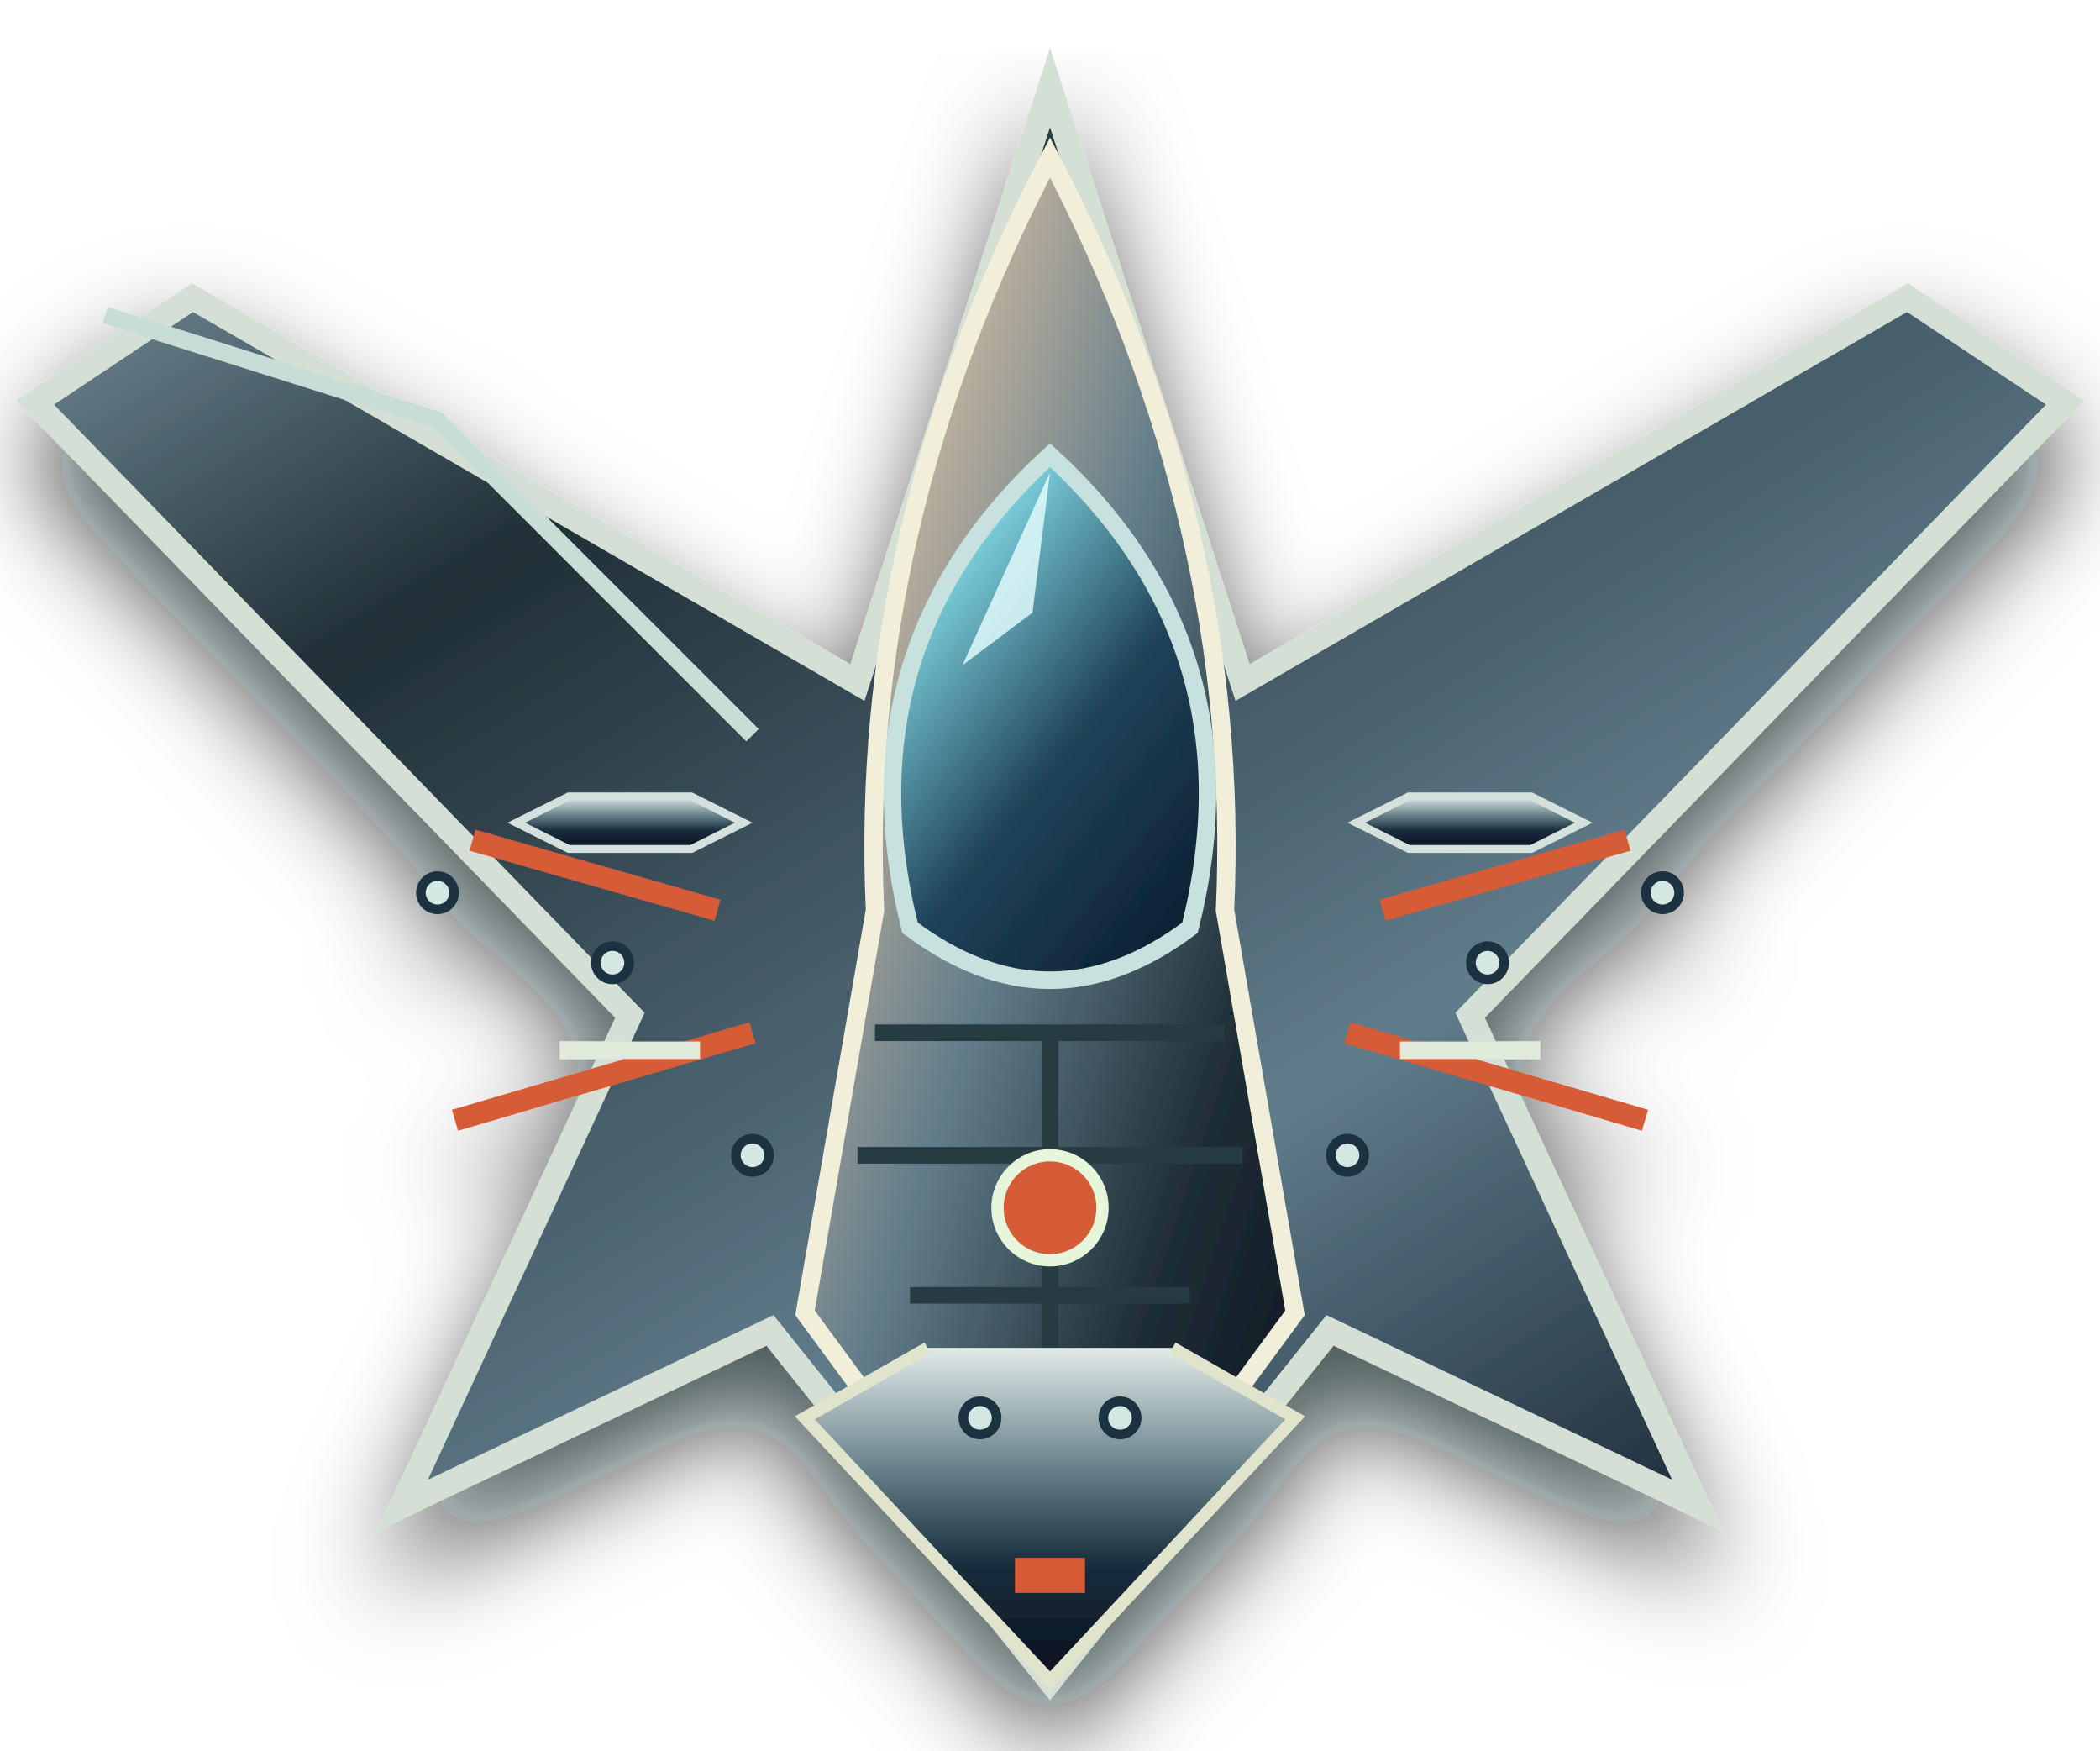
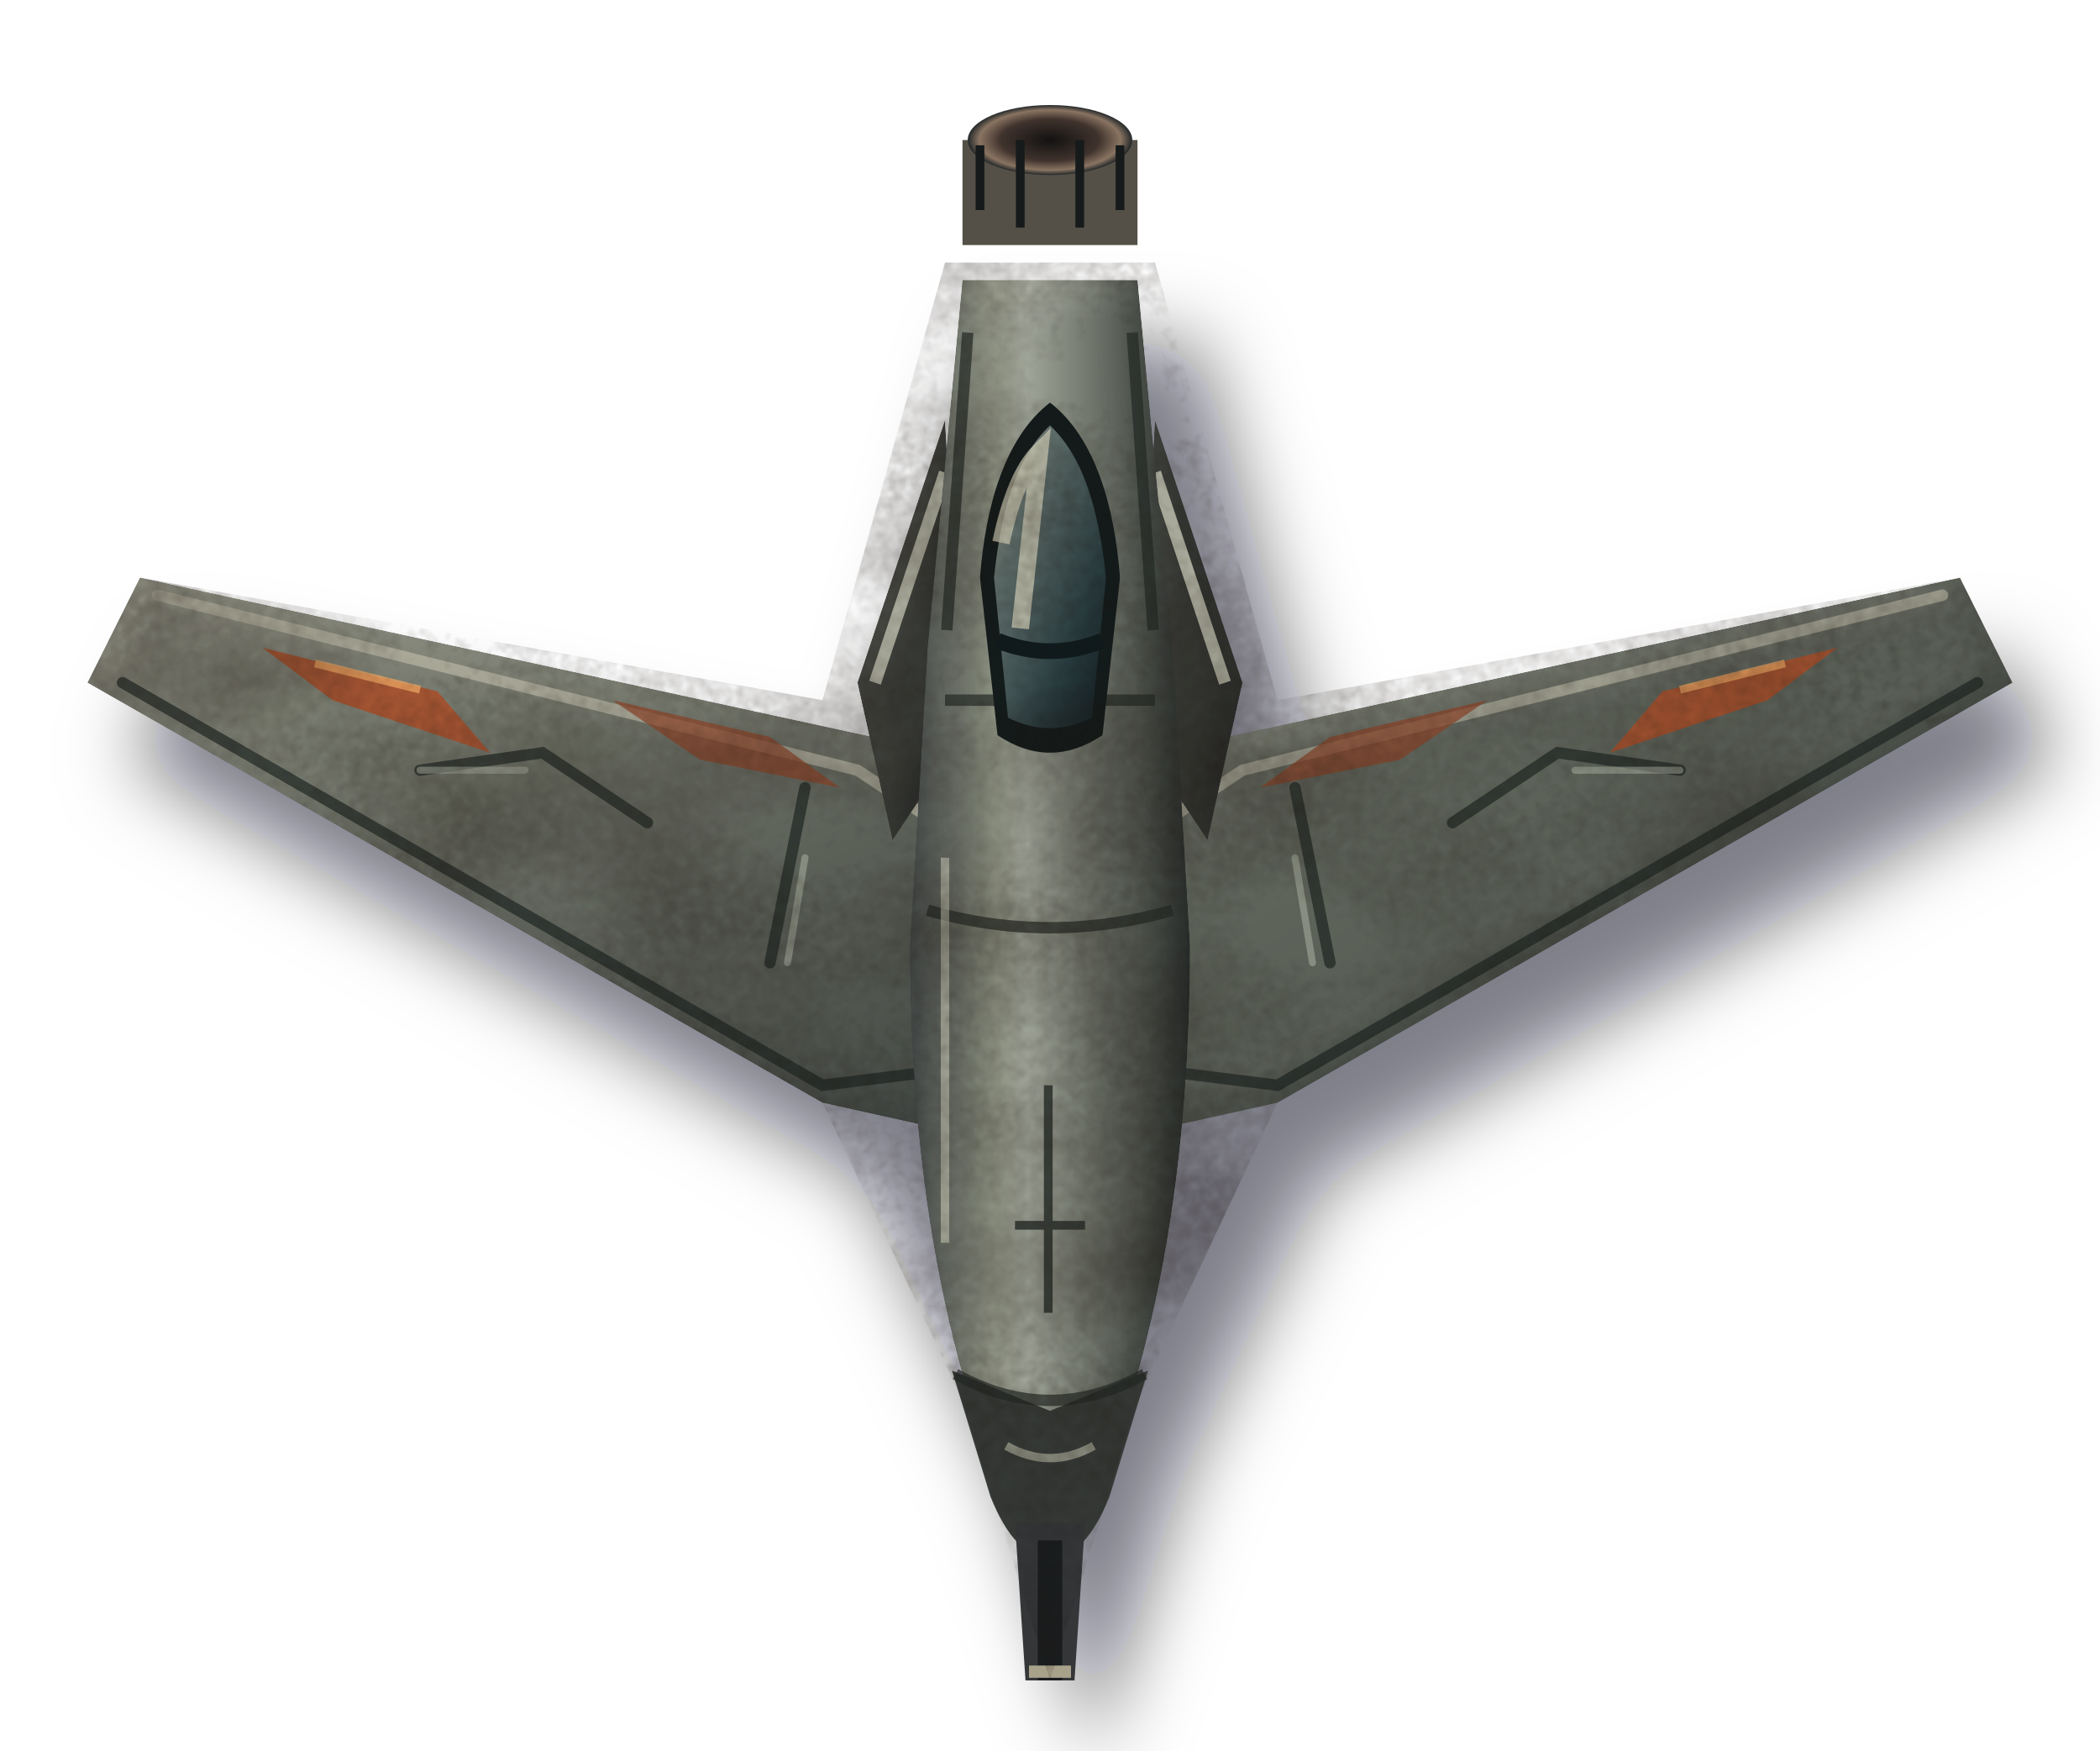
- <svg xmlns="http://www.w3.org/2000/svg" width="120" height="100" viewBox="0 0 120 100">
+ <svg xmlns="http://www.w3.org/2000/svg" xmlns:xlink="http://www.w3.org/1999/xlink" width="120" height="100" viewBox="0 0 120 100">
  <defs>
-     <linearGradient id="hull" x1="0" y1="0" x2="1" y2="1">
-       <stop stop-color="#f6fbf6" />
-       <stop offset=".19" stop-color="#c9b6a0" />
-       <stop offset=".46" stop-color="#627d8a" />
-       <stop offset=".73" stop-color="#202f37" />
-       <stop offset="1" stop-color="#090f1e" />
+     <filter id="bevel" x="-5%" y="-5%" width="110%" height="110%" color-interpolation-filters="sRGB">
+       <feGaussianBlur in="SourceAlpha" stdDeviation="1.1" result="height" />
+       <feDiffuseLighting in="height" surfaceScale="2.6" diffuseConstant="1.18" lighting-color="#fff" result="diffuse">
+         <feDistantLight azimuth="225" elevation="52" />
+       </feDiffuseLighting>
+       <feSpecularLighting in="height" surfaceScale="2.6" specularConstant=".75" specularExponent="18" lighting-color="#fff4df" result="specular">
+         <feDistantLight azimuth="225" elevation="44" />
+       </feSpecularLighting>
+       <feComposite in="SourceGraphic" in2="diffuse" operator="arithmetic" k1="1" result="lit" />
+       <feComposite in="specular" in2="SourceAlpha" operator="in" result="gloss" />
+       <feComposite in="gloss" in2="lit" operator="arithmetic" k2=".38" k3="1" result="shaded" />
+       <feComposite in="shaded" in2="SourceAlpha" operator="in" />
+     </filter>
+     <filter id="grime" x="0" y="0" width="100%" height="100%" color-interpolation-filters="sRGB">
+       <feTurbulence type="fractalNoise" baseFrequency=".07 .12" numOctaves="3" seed="12" result="mottle" />
+       <feTurbulence type="fractalNoise" baseFrequency="1.4" numOctaves="2" seed="5" result="grain" />
+       <feComposite in="mottle" in2="grain" operator="arithmetic" k2=".7" k3=".3" />
+       <feColorMatrix type="matrix" values="0 0 0 0 .1  0 0 0 0 .07  0 0 0 0 .05  -1.6 0 0 0 1.05" />
+       <feComposite in2="SourceAlpha" operator="in" />
+     </filter>
+     <filter id="shadow" x="-20%" y="-20%" width="140%" height="150%">
+       <feGaussianBlur in="SourceAlpha" stdDeviation="2.2" />
+       <feOffset dx="2.5" dy="4.5" result="blur" />
+       <feFlood flood-color="#02070d" flood-opacity=".5" />
+       <feComposite in2="blur" operator="in" />
+     </filter>
+     <filter id="glow" x="-200%" y="-200%" width="500%" height="500%">
+       <feGaussianBlur stdDeviation="1.5" result="halo" />
+       <feMerge>
+         <feMergeNode in="halo" />
+         <feMergeNode in="halo" />
+         <feMergeNode in="SourceGraphic" />
+       </feMerge>
+     </filter>
+     <linearGradient id="wingL" x1=".1" y1="0" x2=".9" y2="1">
+       <stop stop-color="#84867a" />
+       <stop offset=".38" stop-color="#65695f" />
+       <stop offset="1" stop-color="#383e3b" />
    </linearGradient>
-     <linearGradient id="wing" x1="0" y1="0" x2=".8" y2="1">
-       <stop stop-color="#8eabb7" />
-       <stop offset=".29" stop-color="#202f37" />
-       <stop offset=".69" stop-color="#607c8b" />
-       <stop offset="1" stop-color="#101d29" />
+     <linearGradient id="wingR" x1="0" y1="0" x2="1" y2="1">
+       <stop stop-color="#63685e" />
+       <stop offset=".55" stop-color="#4e544d" />
+       <stop offset="1" stop-color="#2e3432" />
    </linearGradient>
-     <linearGradient id="glass" x1=".15" y1="0" x2=".9" y2="1">
-       <stop stop-color="#e6faff" />
-       <stop offset=".18" stop-color="#76c7d4" />
-       <stop offset=".55" stop-color="#204359" />
-       <stop offset="1" stop-color="#091c2d" />
+     <linearGradient id="body" x1="0" x2="1">
+       <stop stop-color="#292f30" />
+       <stop offset=".3" stop-color="#858a7b" />
+       <stop offset=".42" stop-color="#9ba095" />
+       <stop offset=".67" stop-color="#62685f" />
+       <stop offset="1" stop-color="#252b29" />
    </linearGradient>
-     <radialGradient id="core">
-       <stop stop-color="#fff5da" />
-       <stop offset=".28" stop-color="#d65b39" />
-       <stop offset=".72" stop-color="#912c35" />
-       <stop offset="1" stop-color="#251624" />
+     <linearGradient id="glass" x1="0" x2="1" y1="0" y2="1">
+       <stop stop-color="#b9b4a0" />
+       <stop offset=".27" stop-color="#61716e" />
+       <stop offset=".72" stop-color="#273a3d" />
+       <stop offset="1" stop-color="#121c21" />
+     </linearGradient>
+     <radialGradient id="nozzle">
+       <stop stop-color="#131212" />
+       <stop offset=".6" stop-color="#40332d" />
+       <stop offset=".86" stop-color="#8a7462" />
+       <stop offset="1" stop-color="#24292a" />
    </radialGradient>
-     <linearGradient id="steel" x1="0" y1="0" x2="0" y2="1">
-       <stop stop-color="#e1eae7" />
-       <stop offset=".36" stop-color="#67828b" />
-       <stop offset=".65" stop-color="#192e3e" />
-       <stop offset="1" stop-color="#090f1d" />
-     </linearGradient>
-     <filter id="shadow" x="-25%" y="-25%" width="150%" height="160%">
-       <feDropShadow dx="0" dy="3" stdDeviation="3" flood-color="#030c17" flood-opacity=".72" />
-     </filter>
+     <g id="airframe">
+       <path d="M60 96 55 80 47 63 5 39 8 33 47 40 54 15h12l7 25 39-7 3 6-42 24-8 17Z" />
+     </g>
  </defs>
-   <g filter="url(#shadow)">
-     <path d="M60 5 71 39 109 17 118 23 84 58 97 86 76 76 60 96 44 76 23 86 36 58 2 23 11 17 49 39Z" fill="url(#wing)" stroke="#d4dfd6" stroke-width="1.4" />
-     <path d="M6 18 25 24 43 42" fill="none" stroke="#c8ddd5" stroke-width="1" />
-     <path d="M60 9Q49 30 50 52L46 75 60 94 74 75 70 52Q71 30 60 9Z" fill="url(#hull)" stroke="#f1efda" stroke-width="1.05" />
-     <path d="M60 26Q48 37 52 53Q60 59 68 53Q72 37 60 26Z" fill="url(#glass)" stroke="#c6e1de" />
-     <path d="M60 27 55 38 59 35" fill="#e8ffff" opacity=".8" />
-     <path d="M50 59 70 59 M49 66 71 66 M52 74 68 74 M60 59v25" fill="none" stroke="#263b43" stroke-width=".95" />
-     <path d="M53 77 46 81 60 96 74 81 67 77" fill="url(#steel)" stroke="#e1e4cc" stroke-width=".7" />
-     <path d="M27 48 41 52 M93 48 79 52 M26 64 43 59 M94 64 77 59" stroke="#d65b39" stroke-width="1.25" />
-     <path d="M32 60h8 M80 60h8" stroke="#e0eadb" stroke-width="1" />
-     <path d="M32.5 45.5h7l3 1.5-3 1.5h-7l-3-1.5Z" fill="url(#steel)" stroke="#d3e0dc" stroke-width=".45" />
-     <path d="M80.5 45.5h7l3 1.5-3 1.5h-7l-3-1.5Z" fill="url(#steel)" stroke="#d3e0dc" stroke-width=".45" />
-     <circle cx="25" cy="51" r=".95" fill="#d4e7e2" stroke="#1b3341" stroke-width=".55" />
-     <circle cx="35" cy="55" r=".95" fill="#d4e7e2" stroke="#1b3341" stroke-width=".55" />
-     <circle cx="43" cy="66" r=".95" fill="#d4e7e2" stroke="#1b3341" stroke-width=".55" />
-     <circle cx="95" cy="51" r=".95" fill="#d4e7e2" stroke="#1b3341" stroke-width=".55" />
-     <circle cx="85" cy="55" r=".95" fill="#d4e7e2" stroke="#1b3341" stroke-width=".55" />
-     <circle cx="77" cy="66" r=".95" fill="#d4e7e2" stroke="#1b3341" stroke-width=".55" />
-     <circle cx="56" cy="81" r=".95" fill="#d4e7e2" stroke="#1b3341" stroke-width=".55" />
-     <circle cx="64" cy="81" r=".95" fill="#d4e7e2" stroke="#1b3341" stroke-width=".55" />
-     <circle cx="60" cy="69" r="3" fill="#d65b39" stroke="#e6f6db" stroke-width=".7" />
-     <path d="M58 90h4" stroke="#d65b39" stroke-width="2" />
+   <use href="#airframe" xlink:href="#airframe" filter="url(#shadow)" />
+   <g filter="url(#bevel)">
+     <path d="M54 43 8 33 5 39 47 63 56 65 58 53Z" fill="url(#wingL)" />
+     <path d="M66 43 112 33 115 39 73 63 64 65 62 53Z" fill="url(#wingR)" />
  </g>
+   <g fill="none" stroke-linecap="round">
+     <path d="M9 34 49 44 55 48 M111 34 71 44 65 48" stroke="#c6c4af" stroke-width=".65" opacity=".57" />
+     <path d="M7 39 47 62 55 61 M113 39 73 62 65 61 M24 44 31 43 37 47 M96 44 89 43 83 47 M46 45 44 55 M74 45 76 55" stroke="#1b231f" stroke-width=".65" opacity=".67" />
+     <path d="M24 44 30 44 M96 44 90 44 M46 49 45 55 M74 49 75 55" stroke="#abb2a2" stroke-width=".4" opacity=".53" />
+   </g>
+   <path d="M15 37 25 39.5 28 43 19 40Z M105 37 95 39.5 92 43 101 40Z" fill="#a94e29" opacity=".87" />
+   <path d="M18 37.9 24 39.4 M102 37.9 96 39.4" stroke="#eda663" stroke-width=".45" opacity=".72" />
+   <path d="M35 40 44 42.1 48 45 40 43.4Z M85 40 76 42.1 72 45 80 43.4Z" fill="#8e4327" opacity=".7" />
+   <path d="M49 39 54 24 55 42 51 48Z M71 39 66 24 65 42 69 48Z" fill="#292c29" filter="url(#bevel)" />
+   <path d="M50 39 54 27 M70 39 66 27" stroke="#a8a99a" stroke-width=".7" />
+   <path d="M55 14 55 8h10v6Z" fill="#545047" />
+   <ellipse cx="60" cy="8" rx="4.7" ry="2" fill="url(#nozzle)" />
+   <path d="M56 12V8.3 M58.3 13V8 M61.7 13V8 M64 12V8.3" stroke="#161a1a" stroke-width=".5" />
+   <path d="M60 91C54 80 52 67 52 54L53 37 55 16h10l2 21 1 17c0 13-2 26-8 37Z" fill="url(#body)" filter="url(#bevel)" />
+   <path d="M60 89q-2 0-3.4-3.5l-2.2-7.2 5.6 2.3 5.6-2.3-2.2 7.2Q62 89 60 89Z" fill="#363a37" />
+   <path d="M54.6 78.5q5.4 3 10.8 0 M53 52q7 2 14 0 M54 40h12 M55.3 19 54.1 36 M64.7 19 65.9 36" stroke="#222823" stroke-width=".65" fill="none" opacity=".7" />
+   <path d="M54 49v22 M57.5 82.6Q60 84 62.5 82.6" stroke="#d3d3bd" stroke-width=".48" fill="none" opacity=".52" />
+   <path d="M56 33c.3-4 1.4-8 4-10 2.6 2 3.7 6 4 10l-1 9q-3 2-6 0Z" fill="#131b1b" />
+   <path d="M56.8 33c.4-3.7 1.2-6.8 3.2-8.7 2 1.9 2.8 5 3.2 8.7l-.8 8q-2.4 1.2-4.8 0Z" fill="url(#glass)" />
+   <path d="M57.2 31q.8-3.8 2.2-5.2l-1.1 10.1" fill="none" stroke="#d9d4bc" stroke-width="1" opacity=".7" />
+   <path d="M57 36.6q3 1.2 6 0" stroke="#101a1c" stroke-width=".9" fill="none" />
+   <path d="M58 87h4l-.6 9h-2.8Z" fill="#343638" />
+   <path d="M59.3 88h1.4v8h-1.4Z" fill="#1a1d1e" />
+   <path d="M58.8 95.5h2.4" stroke="#a9a28a" stroke-width=".7" />
+   <path d="M59.9 62v13 M58 70h4" stroke="#242a27" stroke-width=".5" opacity=".8" />
+   <path d="M11 37.4h2 M107 37.4h2" stroke="#dd702e" stroke-width="1.4" filter="url(#glow)" />
+   <use href="#airframe" xlink:href="#airframe" filter="url(#grime)" opacity=".48" />
</svg>
